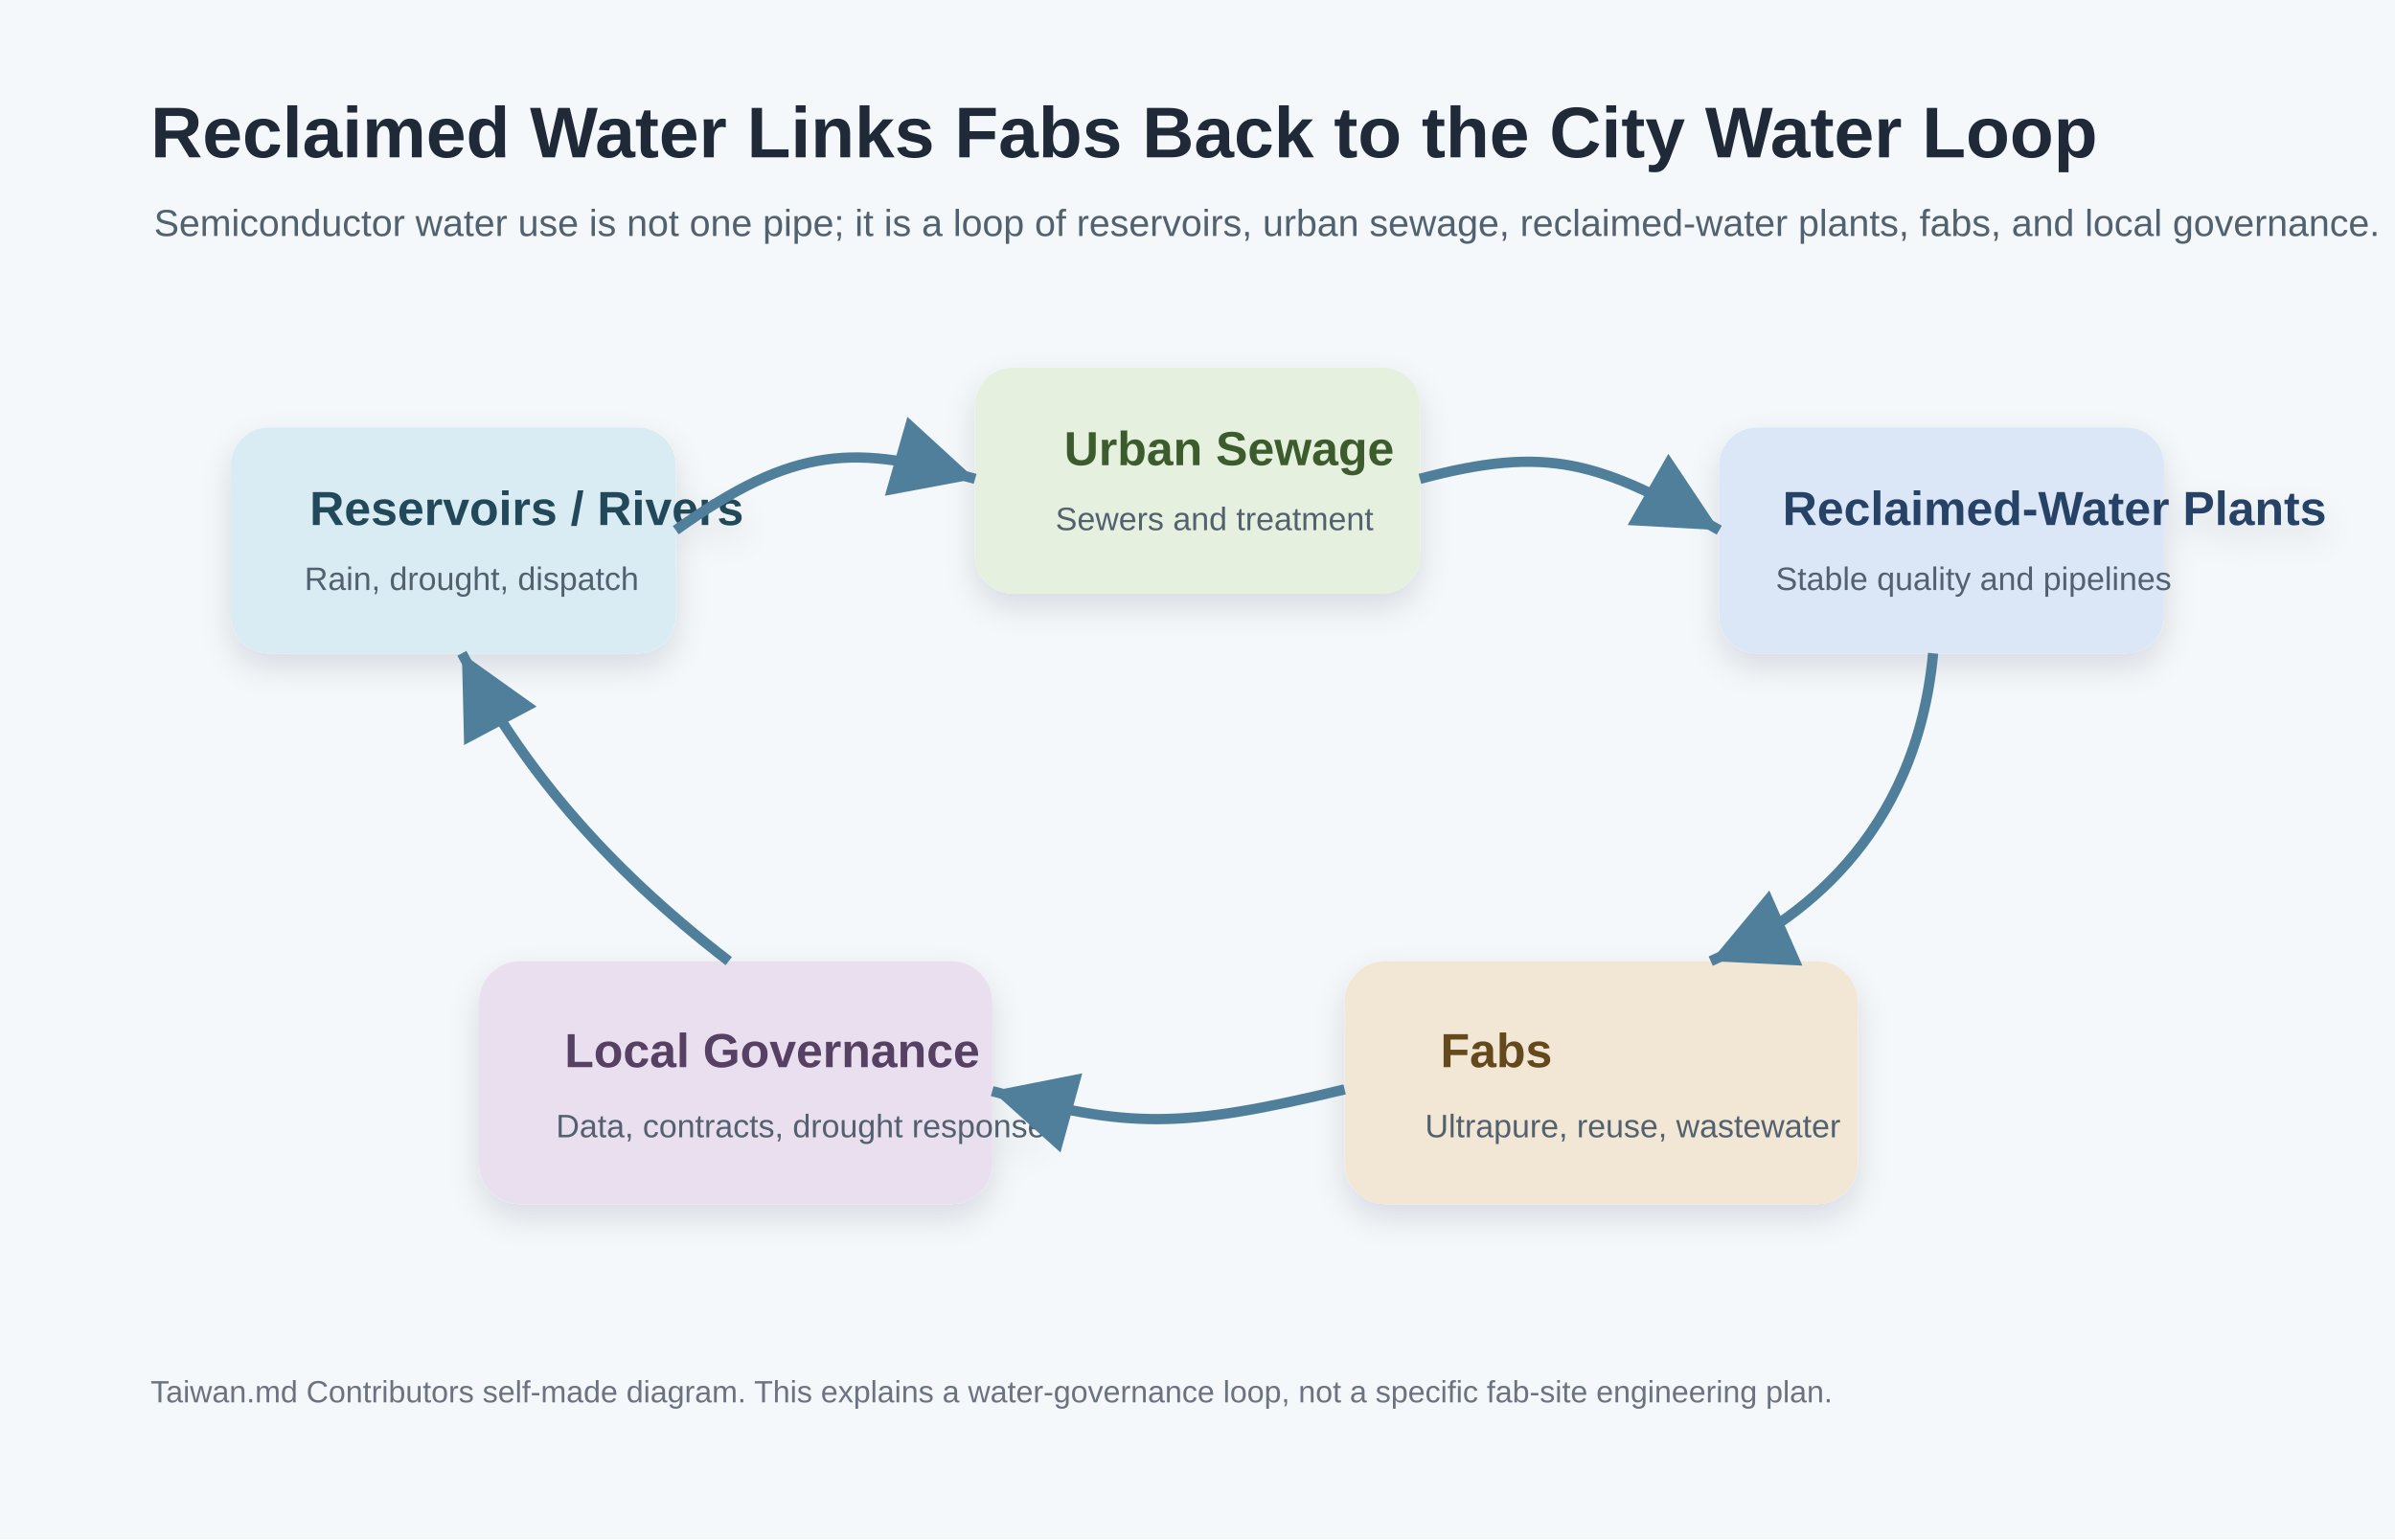
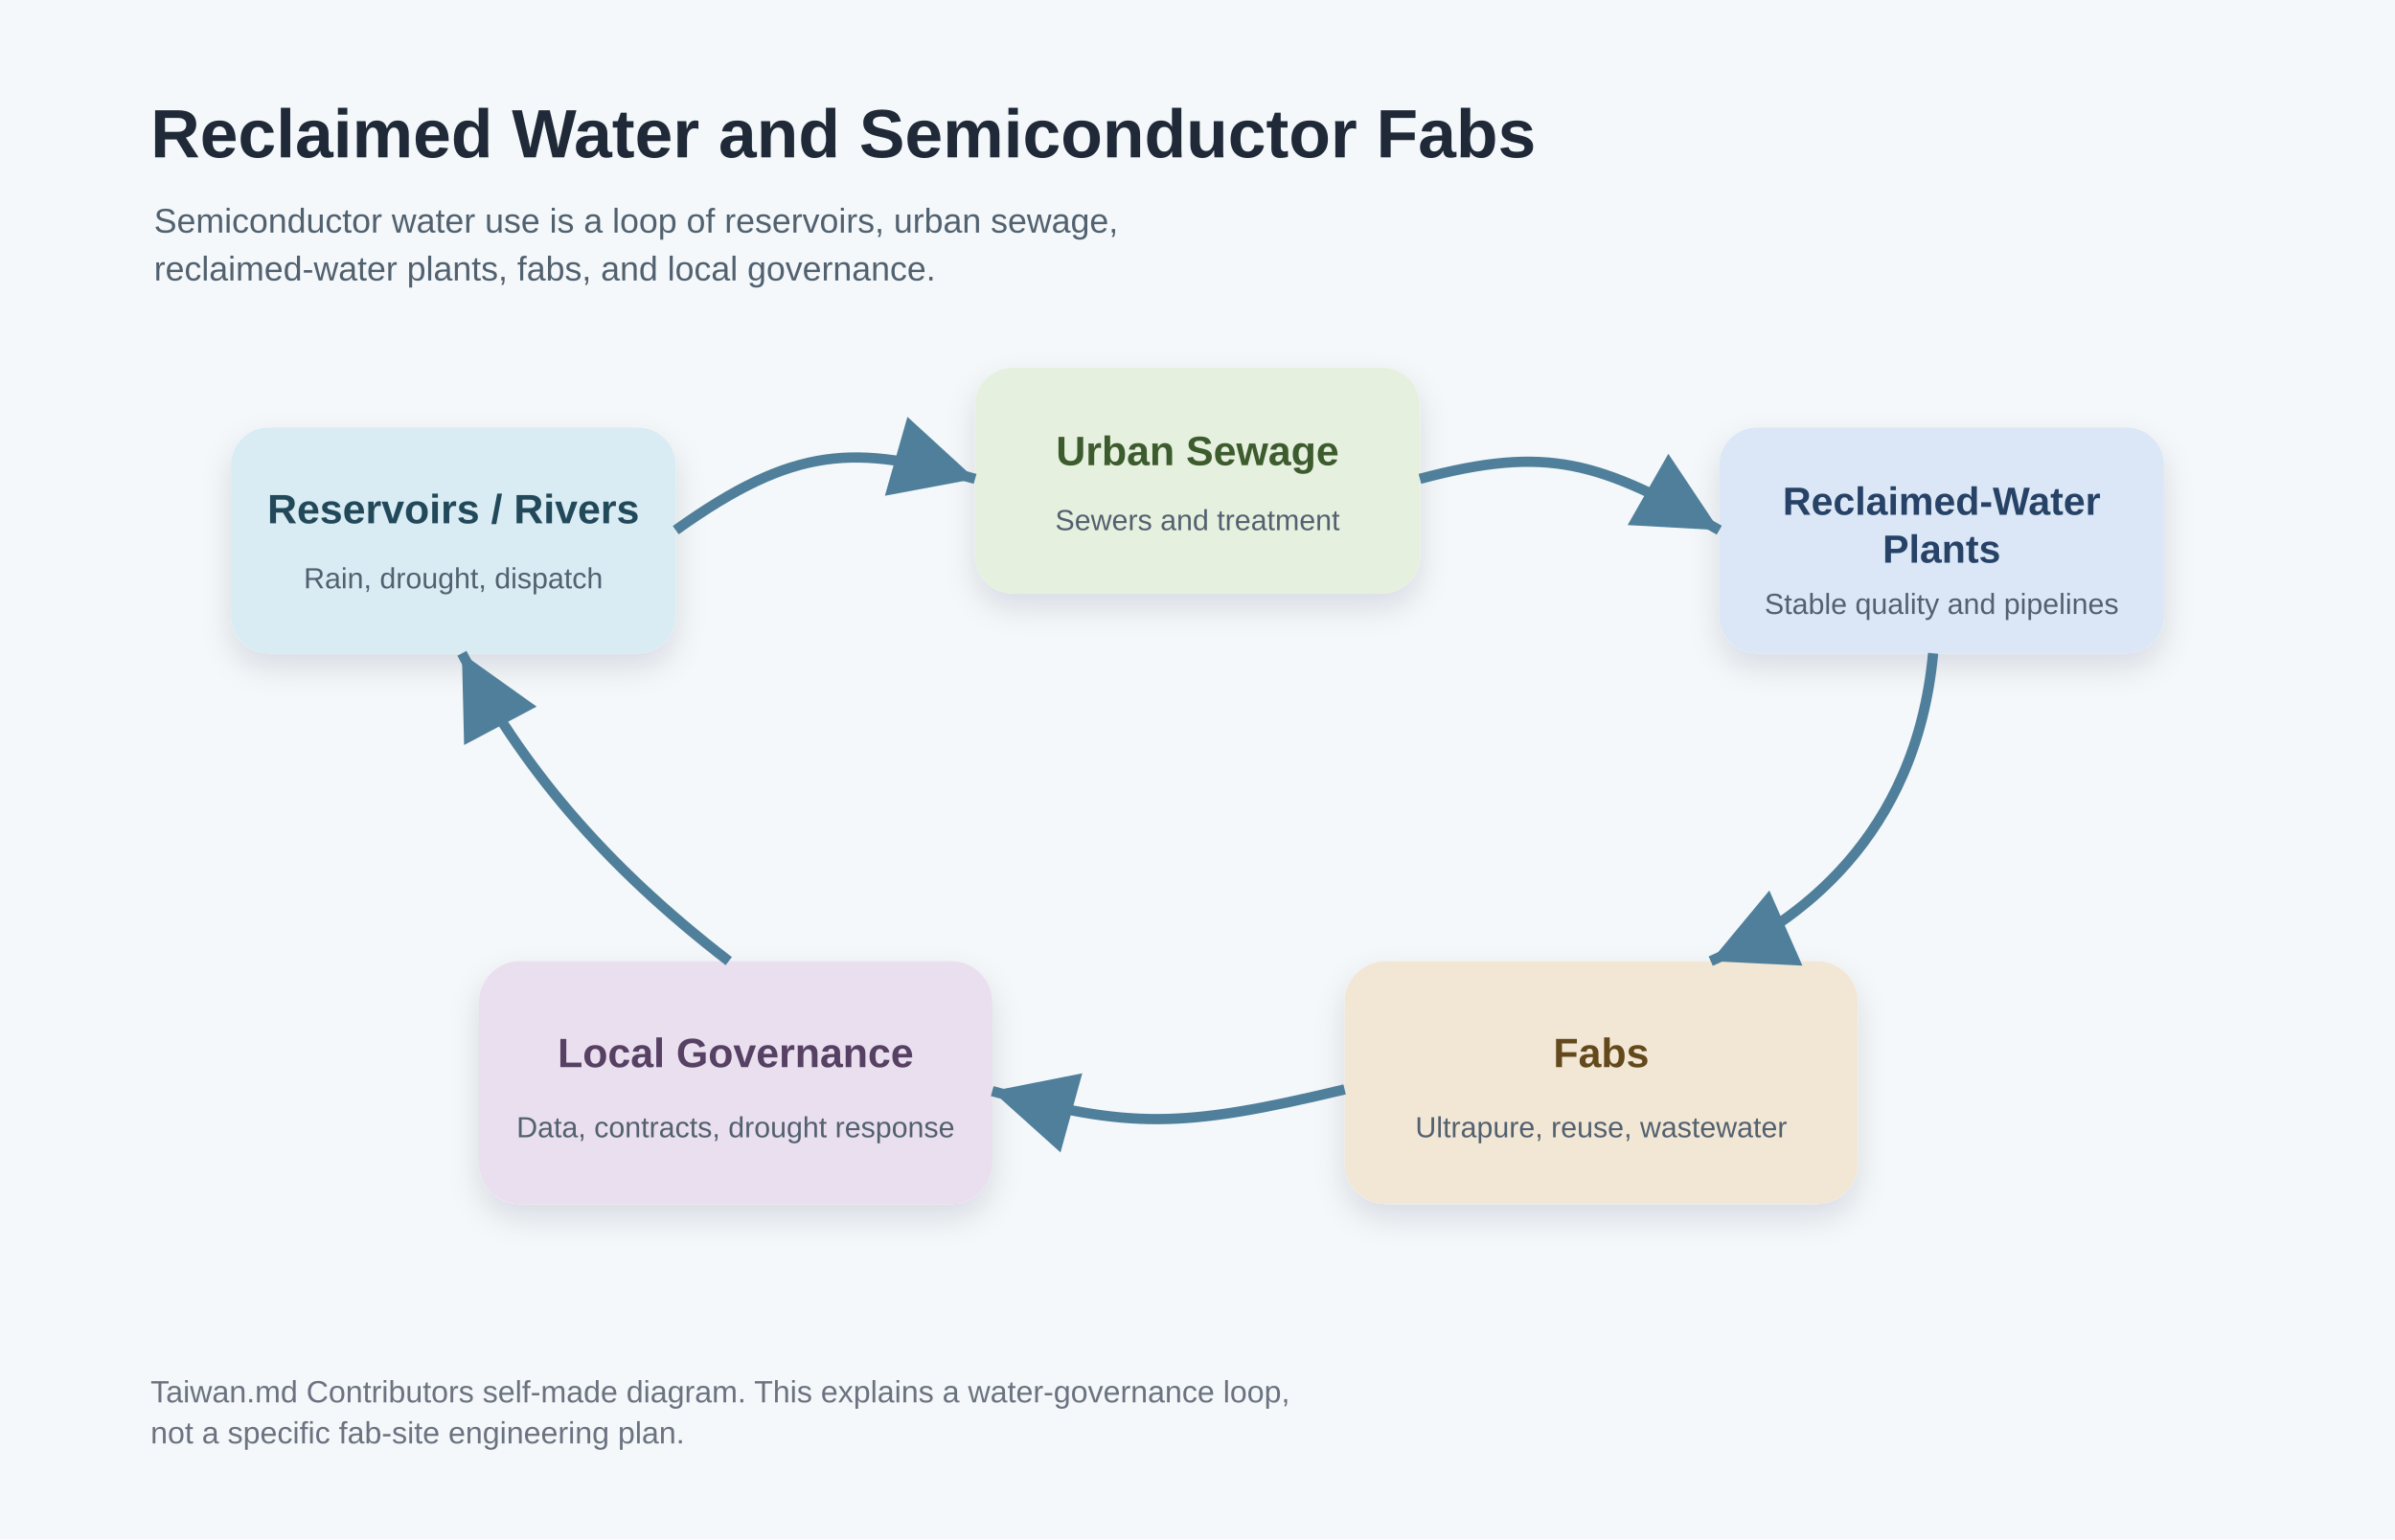
<svg xmlns="http://www.w3.org/2000/svg" width="1400" height="900" viewBox="0 0 1400 900" role="img" aria-labelledby="title desc">
  <rect width="1400" height="900" fill="#f4f8fa" />
-   <text x="88" y="92" font-family="Noto Sans TC, Arial, sans-serif" font-size="42" font-weight="700" fill="#1f2937">Reclaimed Water Links Fabs Back to the City Water Loop</text>
-   <text x="90" y="138" font-family="Noto Sans TC, Arial, sans-serif" font-size="22" fill="#52616f">Semiconductor water use is not one pipe; it is a loop of reservoirs, urban sewage, reclaimed-water plants, fabs, and local governance.</text>
+   <text x="88" y="92" font-family="Noto Sans TC, Arial, sans-serif" font-size="40" font-weight="700" fill="#1f2937">Reclaimed Water and Semiconductor Fabs</text>
+   <text x="90" y="136" font-family="Noto Sans TC, Arial, sans-serif" font-size="20" fill="#52616f">Semiconductor water use is a loop of reservoirs, urban sewage,</text>
+   <text x="90" y="164" font-family="Noto Sans TC, Arial, sans-serif" font-size="20" fill="#52616f">reclaimed-water plants, fabs, and local governance.</text>
  <defs>
    <marker id="arrow" markerWidth="12" markerHeight="12" refX="10" refY="6" orient="auto">
      <path d="M2,2 L10,6 L2,10 Z" fill="#4f7f9a" />
    </marker>
    <filter id="shadow" x="-10%" y="-10%" width="120%" height="120%">
      <feDropShadow dx="0" dy="8" stdDeviation="9" flood-color="#1f2937" flood-opacity="0.12" />
    </filter>
  </defs>
  <g font-family="Noto Sans TC, Arial, sans-serif" filter="url(#shadow)">
    <rect x="135" y="250" width="260" height="132" rx="22" fill="#d9ecf4" />
-     <text x="181" y="307" font-size="28" font-weight="700" fill="#23495a">Reservoirs / Rivers</text>
-     <text x="178" y="345" font-size="19" fill="#52616f">Rain, drought, dispatch</text>
+     <text x="265" y="306" font-size="24" font-weight="700" fill="#23495a" text-anchor="middle">Reservoirs / Rivers</text>
+     <text x="265" y="344" font-size="17" fill="#52616f" text-anchor="middle">Rain, drought, dispatch</text>
    <rect x="570" y="215" width="260" height="132" rx="22" fill="#e6f0df" />
-     <text x="622" y="272" font-size="28" font-weight="700" fill="#3d5b2e">Urban Sewage</text>
-     <text x="617" y="310" font-size="19" fill="#52616f">Sewers and treatment</text>
+     <text x="700" y="272" font-size="24" font-weight="700" fill="#3d5b2e" text-anchor="middle">Urban Sewage</text>
+     <text x="700" y="310" font-size="17" fill="#52616f" text-anchor="middle">Sewers and treatment</text>
    <rect x="1005" y="250" width="260" height="132" rx="22" fill="#dbe7f6" />
-     <text x="1042" y="307" font-size="28" font-weight="700" fill="#284366">Reclaimed-Water Plants</text>
-     <text x="1038" y="345" font-size="19" fill="#52616f">Stable quality and pipelines</text>
+     <text x="1135" y="301" font-size="23" font-weight="700" fill="#284366" text-anchor="middle">Reclaimed-Water</text>
+     <text x="1135" y="329" font-size="23" font-weight="700" fill="#284366" text-anchor="middle">Plants</text>
+     <text x="1135" y="359" font-size="17" fill="#52616f" text-anchor="middle">Stable quality and pipelines</text>
    <rect x="786" y="562" width="300" height="142" rx="24" fill="#f2e7d5" />
-     <text x="842" y="624" font-size="28" font-weight="700" fill="#63491f">Fabs</text>
-     <text x="833" y="665" font-size="19" fill="#52616f">Ultrapure, reuse, wastewater</text>
+     <text x="936" y="624" font-size="24" font-weight="700" fill="#63491f" text-anchor="middle">Fabs</text>
+     <text x="936" y="665" font-size="17" fill="#52616f" text-anchor="middle">Ultrapure, reuse, wastewater</text>
    <rect x="280" y="562" width="300" height="142" rx="24" fill="#eadfee" />
-     <text x="330" y="624" font-size="28" font-weight="700" fill="#564063">Local Governance</text>
-     <text x="325" y="665" font-size="19" fill="#52616f">Data, contracts, drought response</text>
+     <text x="430" y="624" font-size="24" font-weight="700" fill="#564063" text-anchor="middle">Local Governance</text>
+     <text x="430" y="665" font-size="17" fill="#52616f" text-anchor="middle">Data, contracts, drought response</text>
  </g>
  <g fill="none" stroke="#4f7f9a" stroke-width="6" marker-end="url(#arrow)">
    <path d="M395 310 C465 260, 500 260, 570 280" />
    <path d="M830 280 C905 260, 935 270, 1005 310" />
    <path d="M1130 382 C1120 490, 1050 540, 1000 562" />
    <path d="M786 637 C690 660, 660 660, 580 638" />
    <path d="M426 562 C352 505, 305 448, 270 382" />
  </g>
-   <text x="88" y="820" font-family="Noto Sans TC, Arial, sans-serif" font-size="18" fill="#6b7280">Taiwan.md Contributors self-made diagram. This explains a water-governance loop, not a specific fab-site engineering plan.</text>
+   <text x="88" y="820" font-family="Noto Sans TC, Arial, sans-serif" font-size="18" fill="#6b7280">Taiwan.md Contributors self-made diagram. This explains a water-governance loop,</text>
+   <text x="88" y="844" font-family="Noto Sans TC, Arial, sans-serif" font-size="18" fill="#6b7280">not a specific fab-site engineering plan.</text>
</svg>
